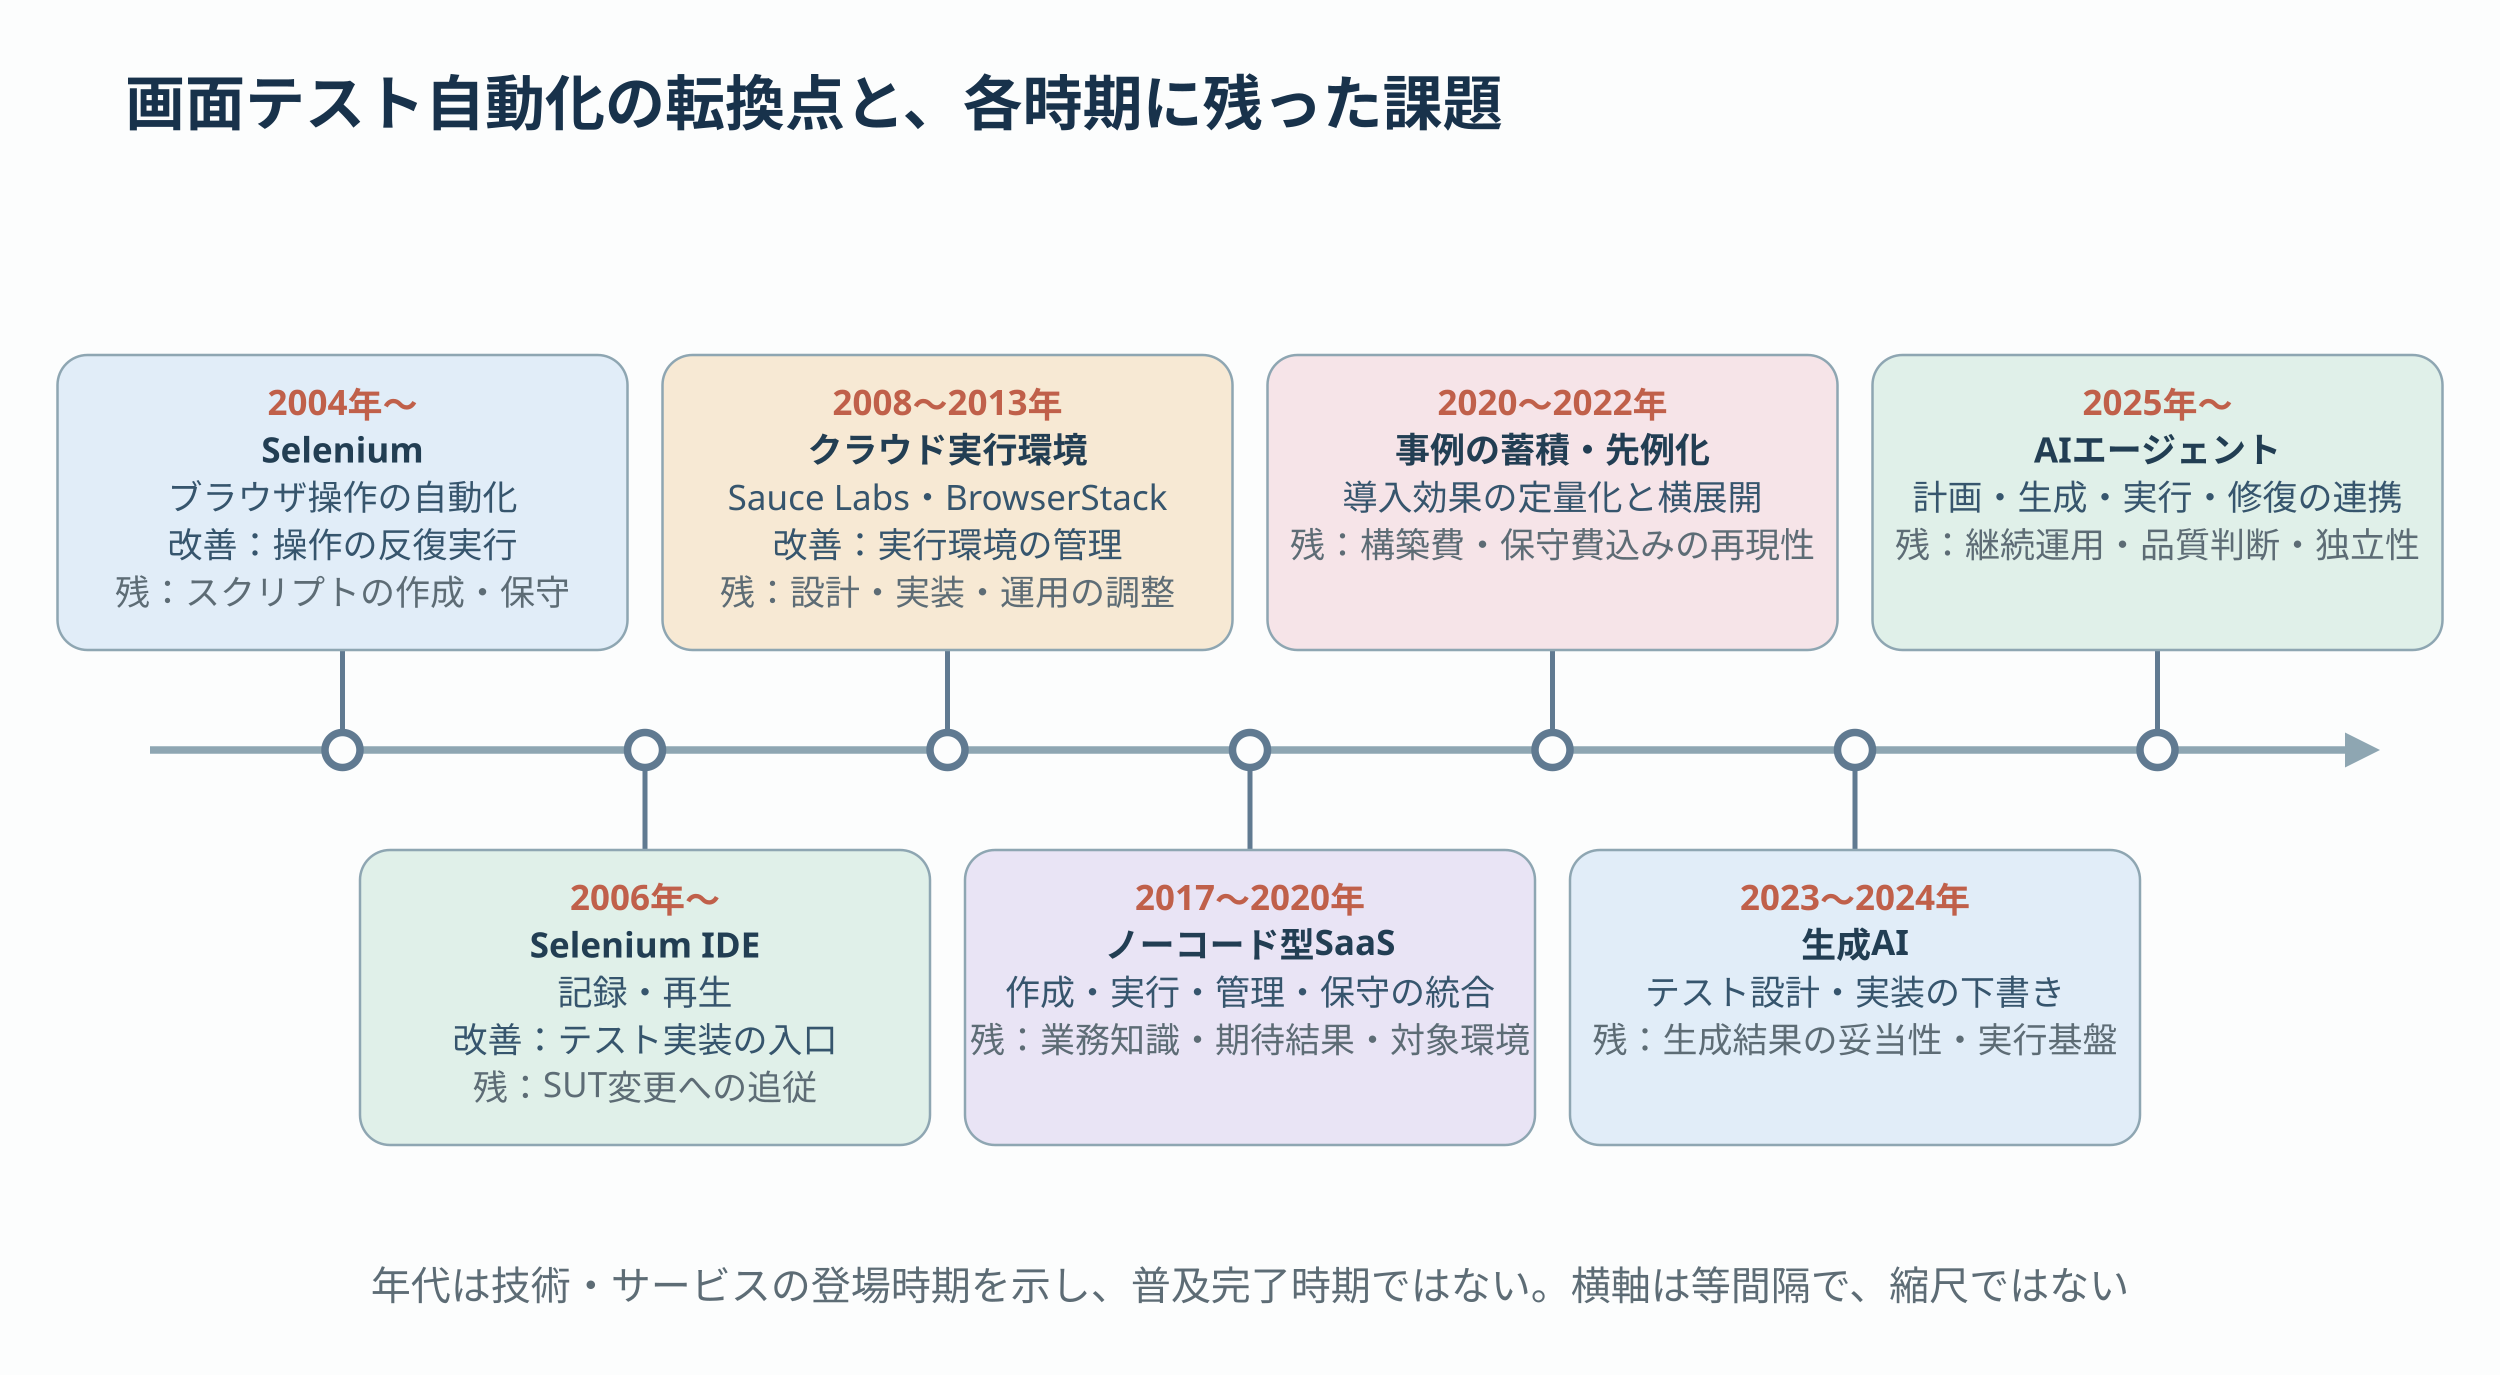
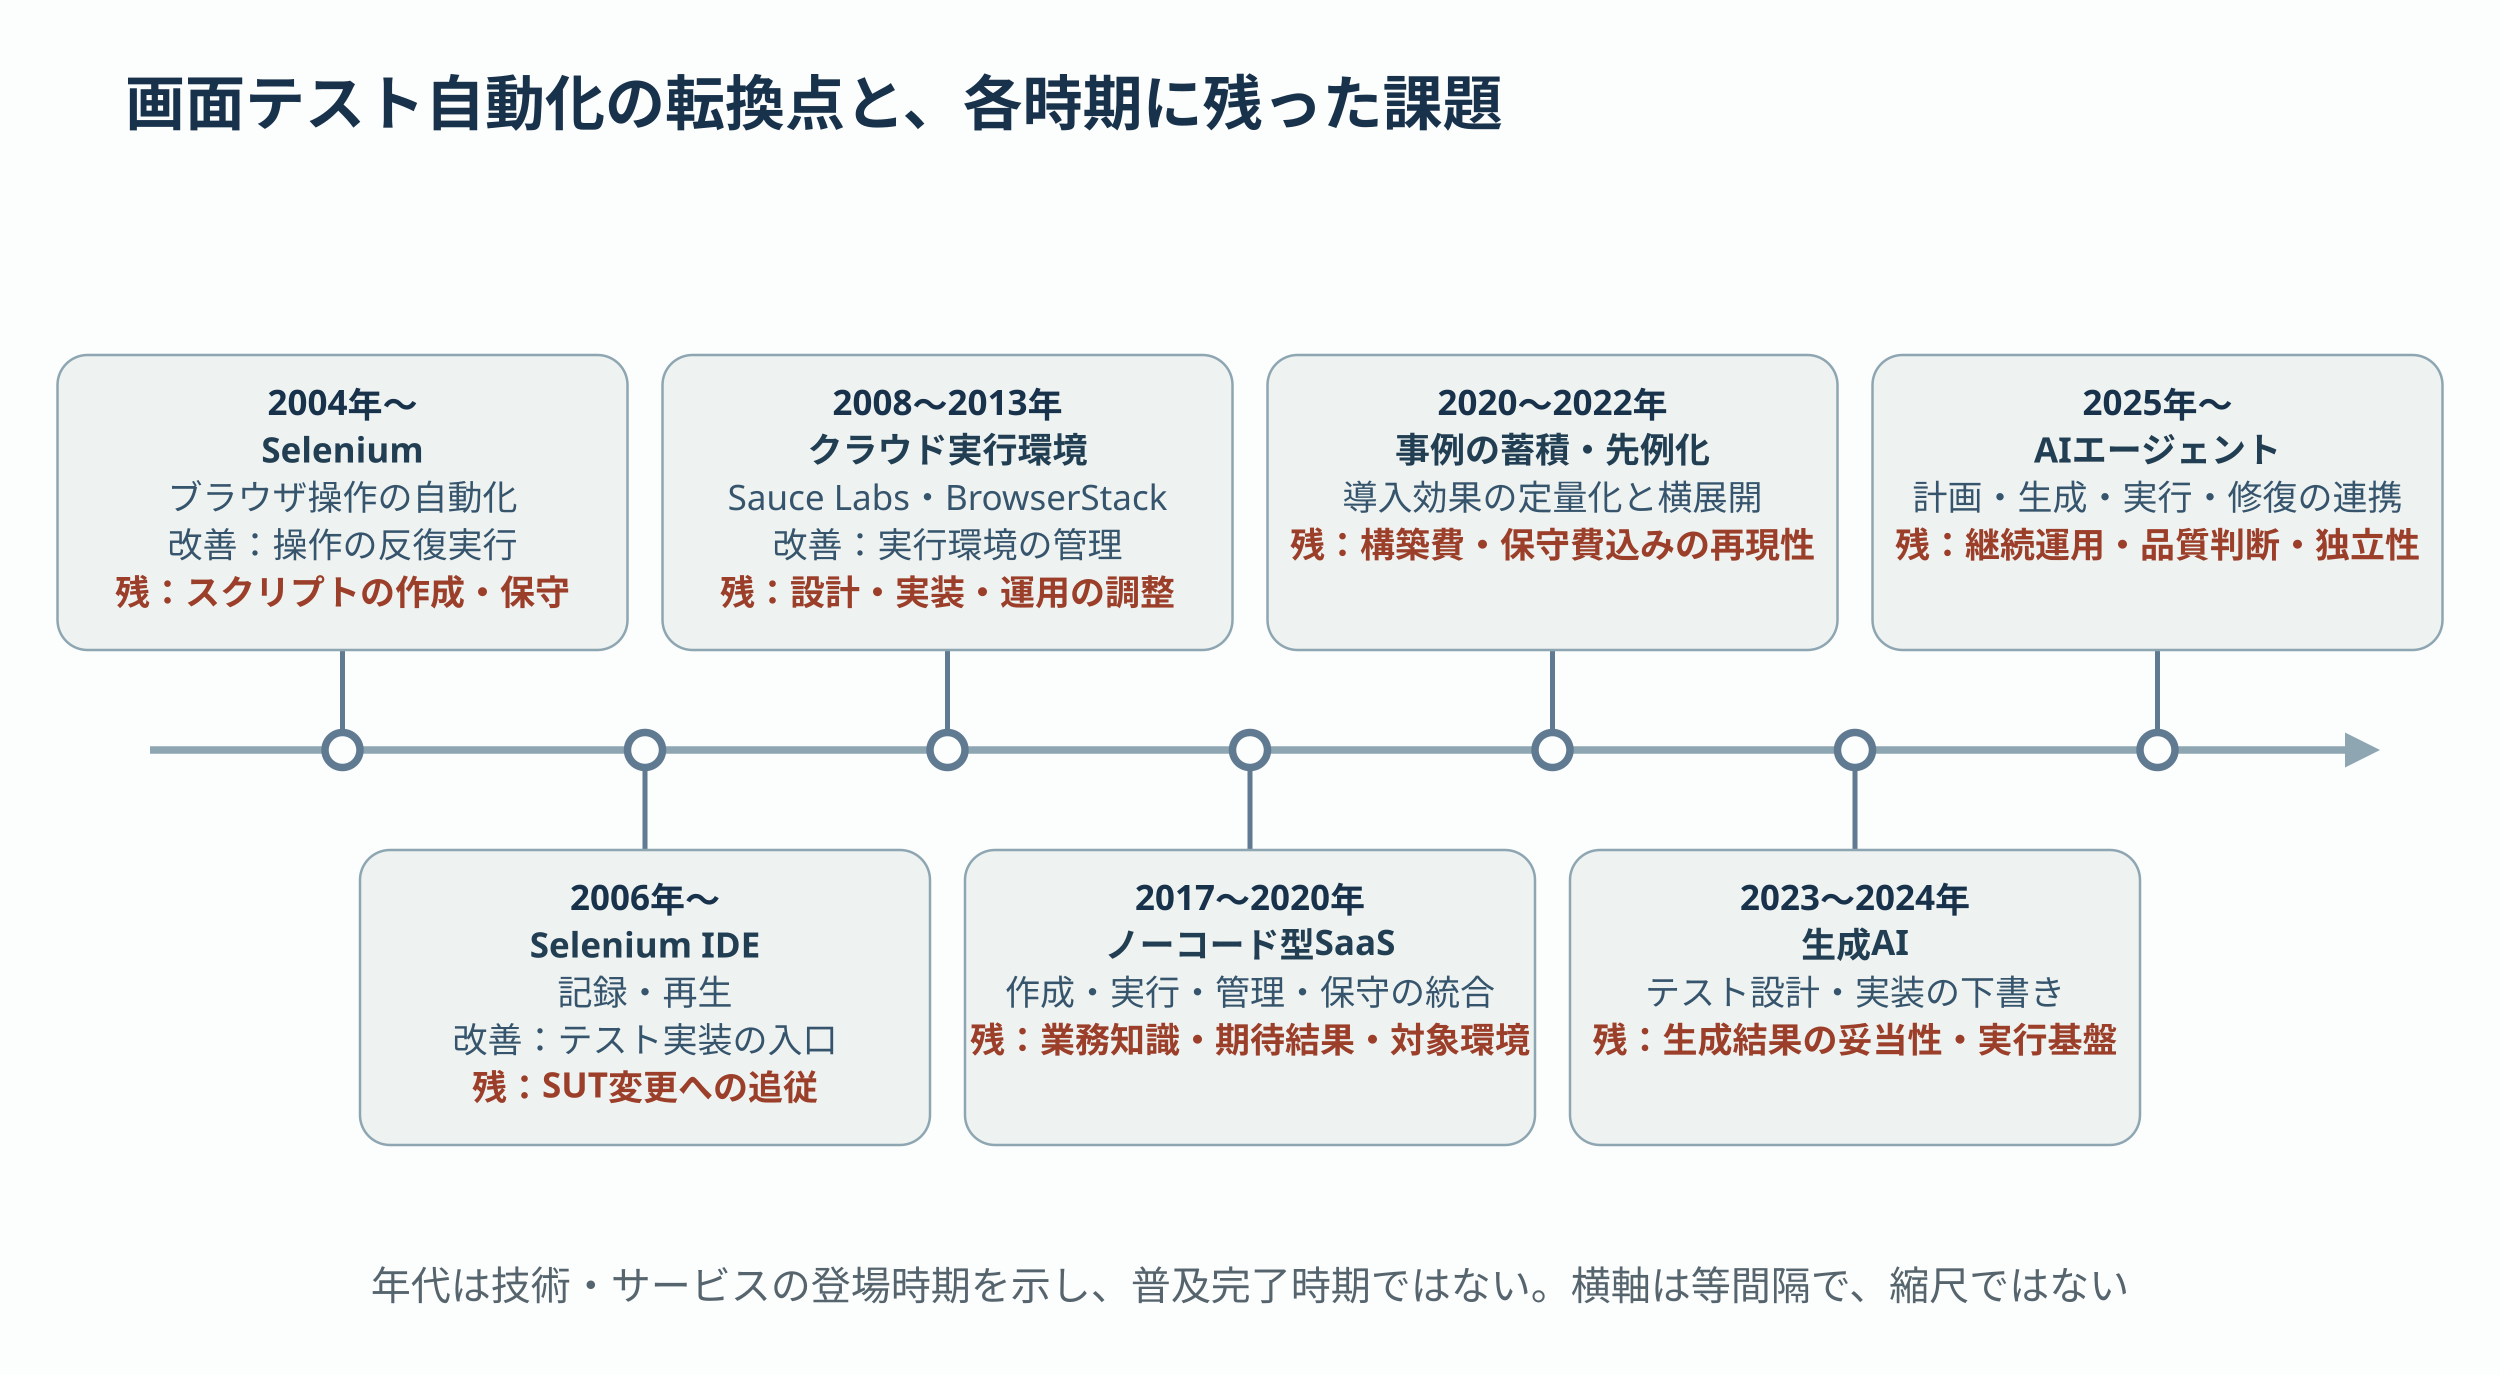
<svg xmlns="http://www.w3.org/2000/svg" width="1000" height="550" viewBox="0 0 1000 550" role="img" aria-label="2004年のSeleniumから2025年のAIエージェントまで7つの転換点を時間軸上に並べ、それぞれが改善したものと残った課題を示す年表">
  <rect width="100%" height="100%" fill="#fcfdfd" />
  <text x="50" y="50" text-anchor="start" font-family="sans-serif" font-size="24" font-weight="700" fill="#18324b">画面テスト自動化の転換点と、各時期に残った課題</text>
  <path d="M60 300 H940" stroke="#8ea6b2" stroke-width="3" />
  <polygon points="952,300 938,293 938,307" fill="#8ea6b2" />
  <circle cx="137" cy="300" r="7" fill="#fcfdfd" stroke="#607a91" stroke-width="3" />
  <path d="M137 293 V260" stroke="#607a91" stroke-width="2" />
-   <rect x="23" y="142" width="228" height="118" rx="12" fill="#e1edf8" stroke="#8ea6b2" stroke-width="1" />
-   <text x="137" y="166" text-anchor="middle" font-family="sans-serif" font-size="14" font-weight="700" fill="#c0604a">2004年〜</text>
+   <rect x="23" y="142" width="228" height="118" rx="12" fill="#eef3f1" stroke="#8ea6b2" stroke-width="1" />
+   <text x="137" y="166" text-anchor="middle" font-family="sans-serif" font-size="14" font-weight="700" fill="#18324b">2004年〜</text>
  <text x="137" y="185" text-anchor="middle" font-family="sans-serif" font-size="14" font-weight="700" fill="#223e53">Selenium</text>
  <text x="137" y="204" text-anchor="middle" font-family="sans-serif" font-size="14" fill="#36556d">ブラウザ操作の自動化</text>
  <text x="137" y="223" text-anchor="middle" font-family="sans-serif" font-size="14" fill="#36556d">改善：操作の反復実行</text>
-   <text x="137" y="242" text-anchor="middle" font-family="sans-serif" font-size="14" fill="#5d6c75">残：スクリプトの作成・保守</text>
+   <text x="137" y="242" text-anchor="middle" font-family="sans-serif" font-size="14" font-weight="700" fill="#9c3f2a">残：スクリプトの作成・保守</text>
  <circle cx="258" cy="300" r="7" fill="#fcfdfd" stroke="#607a91" stroke-width="3" />
  <path d="M258 307 V340" stroke="#607a91" stroke-width="2" />
-   <rect x="144" y="340" width="228" height="118" rx="12" fill="#e0f0e9" stroke="#8ea6b2" stroke-width="1" />
-   <text x="258" y="364" text-anchor="middle" font-family="sans-serif" font-size="14" font-weight="700" fill="#c0604a">2006年〜</text>
+   <rect x="144" y="340" width="228" height="118" rx="12" fill="#eef3f1" stroke="#8ea6b2" stroke-width="1" />
+   <text x="258" y="364" text-anchor="middle" font-family="sans-serif" font-size="14" font-weight="700" fill="#18324b">2006年〜</text>
  <text x="258" y="383" text-anchor="middle" font-family="sans-serif" font-size="14" font-weight="700" fill="#223e53">Selenium IDE</text>
  <text x="258" y="402" text-anchor="middle" font-family="sans-serif" font-size="14" fill="#36556d">記録・再生</text>
  <text x="258" y="421" text-anchor="middle" font-family="sans-serif" font-size="14" fill="#36556d">改善：テスト実装の入口</text>
-   <text x="258" y="440" text-anchor="middle" font-family="sans-serif" font-size="14" fill="#5d6c75">残：SUT変更への追従</text>
+   <text x="258" y="440" text-anchor="middle" font-family="sans-serif" font-size="14" font-weight="700" fill="#9c3f2a">残：SUT変更への追従</text>
  <circle cx="379" cy="300" r="7" fill="#fcfdfd" stroke="#607a91" stroke-width="3" />
  <path d="M379 293 V260" stroke="#607a91" stroke-width="2" />
-   <rect x="265" y="142" width="228" height="118" rx="12" fill="#f7e9d4" stroke="#8ea6b2" stroke-width="1" />
-   <text x="379" y="166" text-anchor="middle" font-family="sans-serif" font-size="14" font-weight="700" fill="#c0604a">2008〜2013年</text>
+   <rect x="265" y="142" width="228" height="118" rx="12" fill="#eef3f1" stroke="#8ea6b2" stroke-width="1" />
+   <text x="379" y="166" text-anchor="middle" font-family="sans-serif" font-size="14" font-weight="700" fill="#18324b">2008〜2013年</text>
  <text x="379" y="185" text-anchor="middle" font-family="sans-serif" font-size="14" font-weight="700" fill="#223e53">クラウド実行環境</text>
  <text x="379" y="204" text-anchor="middle" font-family="sans-serif" font-size="14" fill="#36556d">Sauce Labs・BrowserStack</text>
  <text x="379" y="223" text-anchor="middle" font-family="sans-serif" font-size="14" fill="#36556d">改善：実行環境の管理</text>
-   <text x="379" y="242" text-anchor="middle" font-family="sans-serif" font-size="14" fill="#5d6c75">残：設計・実装・運用の調整</text>
+   <text x="379" y="242" text-anchor="middle" font-family="sans-serif" font-size="14" font-weight="700" fill="#9c3f2a">残：設計・実装・運用の調整</text>
  <circle cx="500" cy="300" r="7" fill="#fcfdfd" stroke="#607a91" stroke-width="3" />
  <path d="M500 307 V340" stroke="#607a91" stroke-width="2" />
-   <rect x="386" y="340" width="228" height="118" rx="12" fill="#e9e4f5" stroke="#8ea6b2" stroke-width="1" />
-   <text x="500" y="364" text-anchor="middle" font-family="sans-serif" font-size="14" font-weight="700" fill="#c0604a">2017〜2020年</text>
+   <rect x="386" y="340" width="228" height="118" rx="12" fill="#eef3f1" stroke="#8ea6b2" stroke-width="1" />
+   <text x="500" y="364" text-anchor="middle" font-family="sans-serif" font-size="14" font-weight="700" fill="#18324b">2017〜2020年</text>
  <text x="500" y="383" text-anchor="middle" font-family="sans-serif" font-size="14" font-weight="700" fill="#223e53">ノーコード型SaaS</text>
  <text x="500" y="402" text-anchor="middle" font-family="sans-serif" font-size="14" fill="#36556d">作成・実行・管理・保守の統合</text>
-   <text x="500" y="421" text-anchor="middle" font-family="sans-serif" font-size="14" fill="#5d6c75">残：業務知識・期待結果・対象環境</text>
+   <text x="500" y="421" text-anchor="middle" font-family="sans-serif" font-size="14" font-weight="700" fill="#9c3f2a">残：業務知識・期待結果・対象環境</text>
  <circle cx="621" cy="300" r="7" fill="#fcfdfd" stroke="#607a91" stroke-width="3" />
  <path d="M621 293 V260" stroke="#607a91" stroke-width="2" />
-   <rect x="507" y="142" width="228" height="118" rx="12" fill="#f6e4e8" stroke="#8ea6b2" stroke-width="1" />
-   <text x="621" y="166" text-anchor="middle" font-family="sans-serif" font-size="14" font-weight="700" fill="#c0604a">2020〜2022年</text>
+   <rect x="507" y="142" width="228" height="118" rx="12" fill="#eef3f1" stroke="#8ea6b2" stroke-width="1" />
+   <text x="621" y="166" text-anchor="middle" font-family="sans-serif" font-size="14" font-weight="700" fill="#18324b">2020〜2022年</text>
  <text x="621" y="185" text-anchor="middle" font-family="sans-serif" font-size="14" font-weight="700" fill="#223e53">事例の蓄積・先例化</text>
  <text x="621" y="204" text-anchor="middle" font-family="sans-serif" font-size="14" fill="#36556d">導入効果の定量化と横展開</text>
-   <text x="621" y="223" text-anchor="middle" font-family="sans-serif" font-size="14" fill="#5d6c75">残：構築費・保守費込みの再現性</text>
+   <text x="621" y="223" text-anchor="middle" font-family="sans-serif" font-size="14" font-weight="700" fill="#9c3f2a">残：構築費・保守費込みの再現性</text>
  <circle cx="742" cy="300" r="7" fill="#fcfdfd" stroke="#607a91" stroke-width="3" />
  <path d="M742 307 V340" stroke="#607a91" stroke-width="2" />
-   <rect x="628" y="340" width="228" height="118" rx="12" fill="#e1edf8" stroke="#8ea6b2" stroke-width="1" />
-   <text x="742" y="364" text-anchor="middle" font-family="sans-serif" font-size="14" font-weight="700" fill="#c0604a">2023〜2024年</text>
+   <rect x="628" y="340" width="228" height="118" rx="12" fill="#eef3f1" stroke="#8ea6b2" stroke-width="1" />
+   <text x="742" y="364" text-anchor="middle" font-family="sans-serif" font-size="14" font-weight="700" fill="#18324b">2023〜2024年</text>
  <text x="742" y="383" text-anchor="middle" font-family="sans-serif" font-size="14" font-weight="700" fill="#223e53">生成AI</text>
  <text x="742" y="402" text-anchor="middle" font-family="sans-serif" font-size="14" fill="#36556d">テスト設計・実装の下書き</text>
-   <text x="742" y="421" text-anchor="middle" font-family="sans-serif" font-size="14" fill="#5d6c75">残：生成結果の妥当性・実行基盤</text>
+   <text x="742" y="421" text-anchor="middle" font-family="sans-serif" font-size="14" font-weight="700" fill="#9c3f2a">残：生成結果の妥当性・実行基盤</text>
  <circle cx="863" cy="300" r="7" fill="#fcfdfd" stroke="#607a91" stroke-width="3" />
  <path d="M863 293 V260" stroke="#607a91" stroke-width="2" />
-   <rect x="749" y="142" width="228" height="118" rx="12" fill="#e0f0e9" stroke="#8ea6b2" stroke-width="1" />
-   <text x="863" y="166" text-anchor="middle" font-family="sans-serif" font-size="14" font-weight="700" fill="#c0604a">2025年〜</text>
+   <rect x="749" y="142" width="228" height="118" rx="12" fill="#eef3f1" stroke="#8ea6b2" stroke-width="1" />
+   <text x="863" y="166" text-anchor="middle" font-family="sans-serif" font-size="14" font-weight="700" fill="#18324b">2025年〜</text>
  <text x="863" y="185" text-anchor="middle" font-family="sans-serif" font-size="14" font-weight="700" fill="#223e53">AIエージェント</text>
  <text x="863" y="204" text-anchor="middle" font-family="sans-serif" font-size="14" fill="#36556d">計画・生成・実行・修復の連携</text>
-   <text x="863" y="223" text-anchor="middle" font-family="sans-serif" font-size="14" fill="#5d6c75">残：継続運用・品質判断・独立性</text>
-   <text x="500" y="520" text-anchor="middle" font-family="sans-serif" font-size="16" fill="#5d6c75">年代は技術・サービスの登場時期を示し、普及完了時期ではない。横軸は等間隔で、縮尺ではない</text>
+   <text x="863" y="223" text-anchor="middle" font-family="sans-serif" font-size="14" font-weight="700" fill="#9c3f2a">残：継続運用・品質判断・独立性</text>
+   <text x="500" y="520" text-anchor="middle" font-family="sans-serif" font-size="16" fill="#55646d">年代は技術・サービスの登場時期を示し、普及完了時期ではない。横軸は等間隔で、縮尺ではない</text>
</svg>
